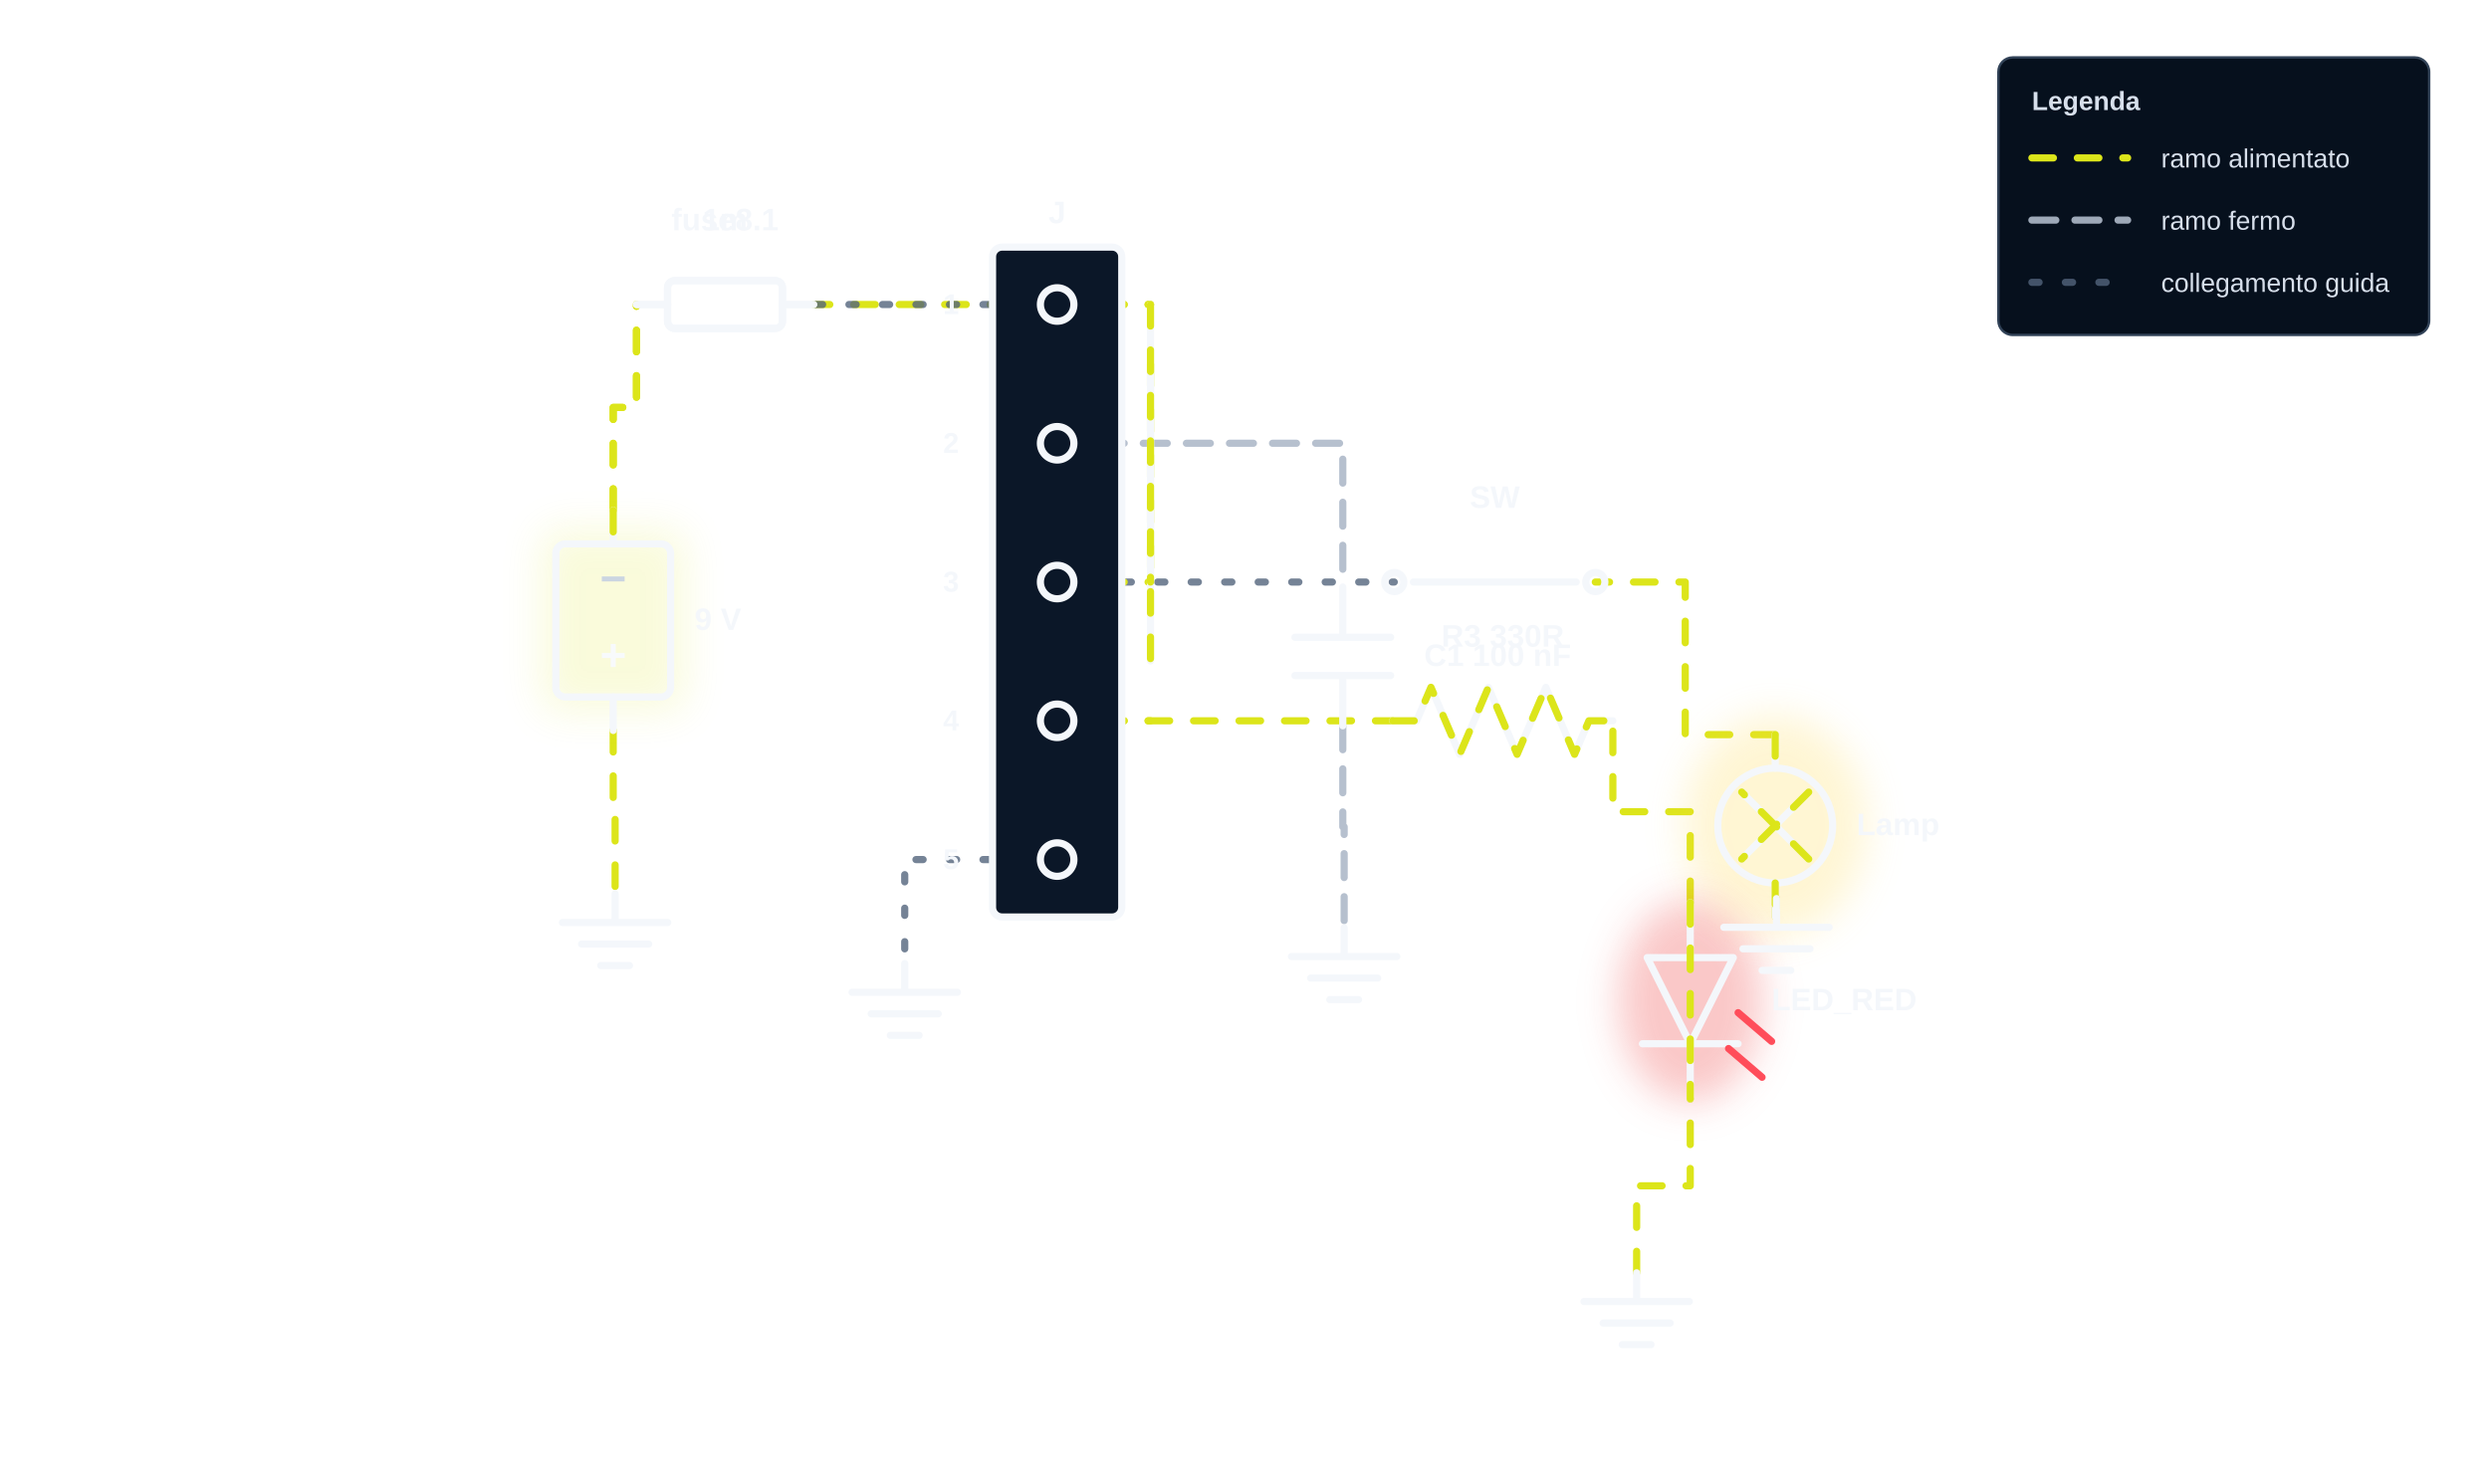
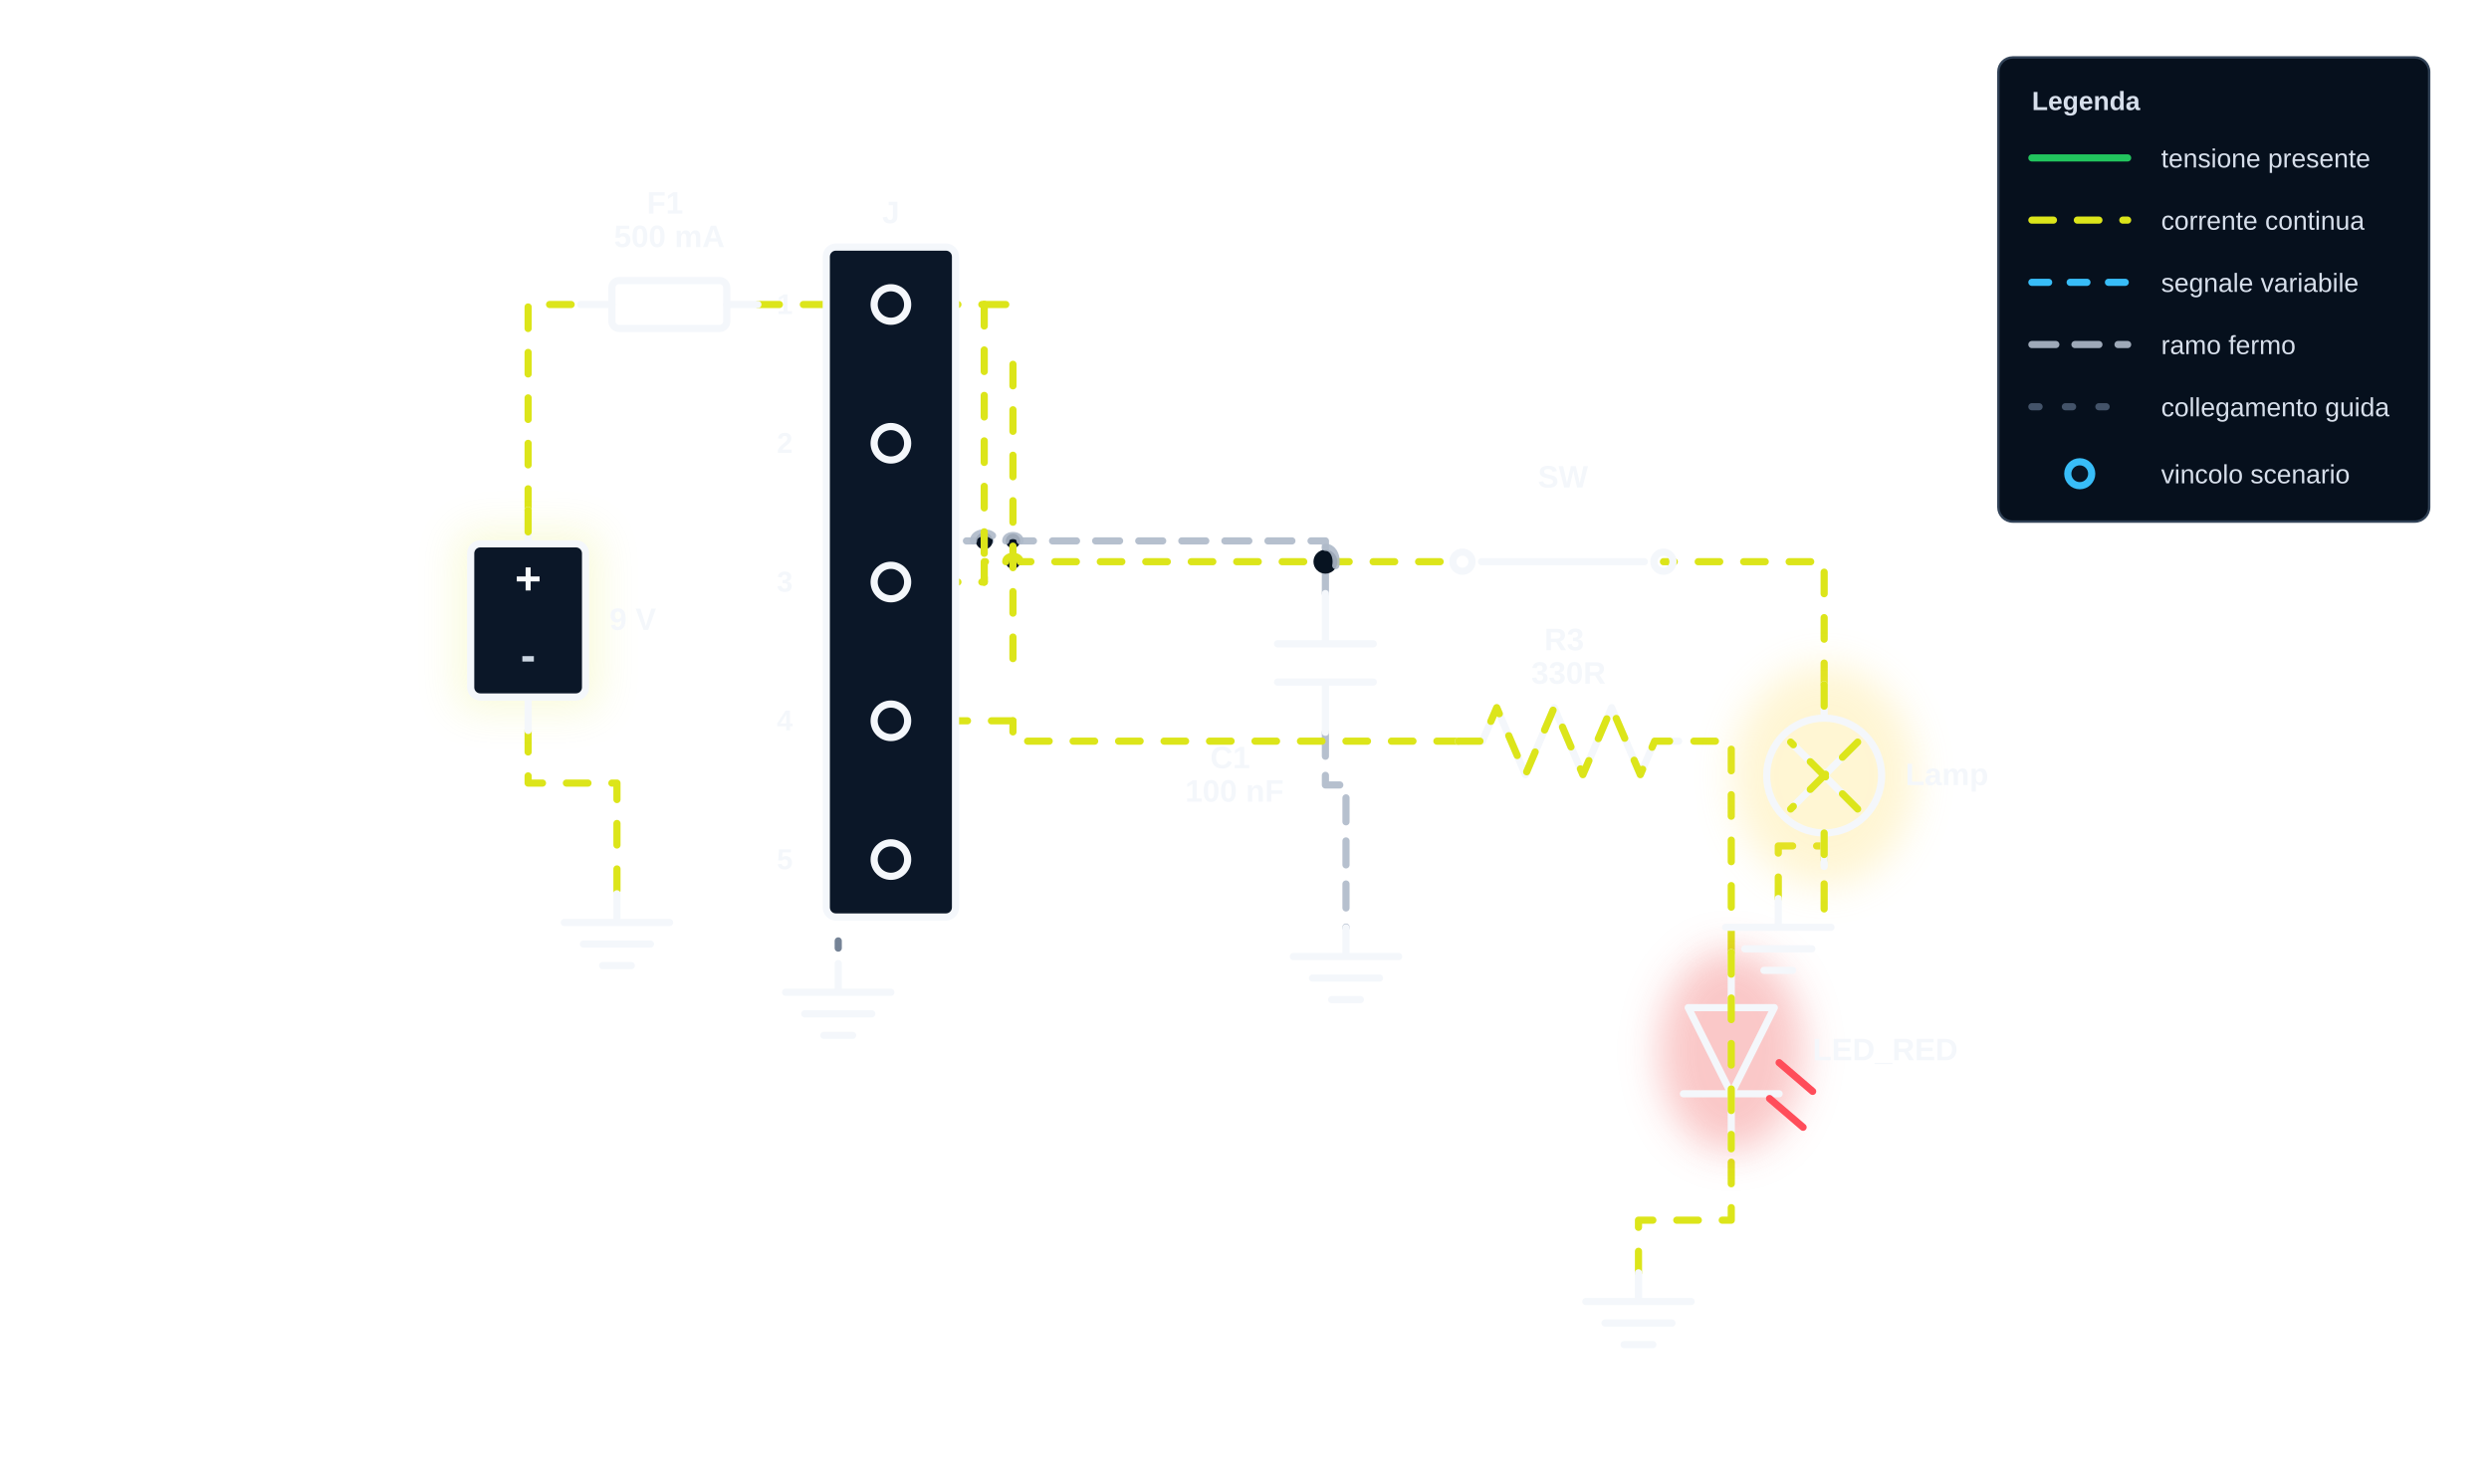
<svg xmlns="http://www.w3.org/2000/svg" class="viewer-svg" viewBox="0 0 1040 620" role="img" aria-label="Circuito equivalente dalla netlist SPICE">
  <defs>
    <filter id="ledGlow" x="-100%" y="-100%" width="300%" height="300%">
      <feGaussianBlur stdDeviation="8" />
    </filter>
  </defs>
-   <style>.viewer-svg{background:transparent;font-family:Arial,sans-serif}.wire,.symbol path,.symbol circle,.symbol rect,.connector rect,.connector circle{fill:none;stroke:#f4f7fb;stroke-width:3;stroke-linecap:round;stroke-linejoin:round}.wire.active,.component-flow{fill:none;stroke:#dce51a;stroke-width:3;stroke-linecap:round;stroke-linejoin:round;stroke-dasharray:9 10;animation:viewerCurrent 1s linear infinite}.wire.idle{stroke:#aeb9c9;stroke-dasharray:10 8;opacity:.9}.wire.guide{stroke:#52647c;stroke-dasharray:3 11;opacity:.8}.component-label{fill:#f4f7fb;font-size:13px;font-weight:700;text-anchor:middle;letter-spacing:0}.pin-label{fill:#f4f7fb;font-size:12px;font-weight:700;text-anchor:end;letter-spacing:0}.battery-polarity{fill:#cbd5e1;font-size:19px;font-weight:700;text-anchor:middle;letter-spacing:0}.battery-polarity.positive{fill:#f8fafc}.battery-glow{fill:#dce51a!important;opacity:.16;stroke:none!important;filter:url(#ledGlow);animation:viewerBatteryPulse 1.5s ease-in-out infinite}.led-glow{fill:#ef4444;opacity:.3;filter:url(#ledGlow);stroke:none;animation:viewerLedPulse 1.25s ease-in-out infinite}.lamp-glow{fill:#ffd84a;opacity:.24;filter:url(#ledGlow);stroke:none;animation:viewerLampPulse 1.4s ease-in-out infinite}.led-rays{stroke:#ff4d5a!important}.legend rect{fill:#06101d;stroke:#314257}.legend text{fill:#d7dfeb;font-size:11px;letter-spacing:0}.legend-title{font-weight:700}.legend .wire{stroke-width:3}.connector rect{fill:#0b1728}.connector circle{fill:#0b1728}@keyframes viewerCurrent{to{stroke-dashoffset:-38}}@keyframes viewerLedPulse{0%,100%{opacity:.2}50%{opacity:.48}}@keyframes viewerLampPulse{0%,100%{opacity:.16}50%{opacity:.38}}@keyframes viewerBatteryPulse{0%,100%{opacity:.1}50%{opacity:.24}}@media (prefers-reduced-motion:reduce){.wire.active,.component-flow,.led-glow,.lamp-glow,.battery-glow{animation:none}}</style>
+   <style>.viewer-svg{background:transparent;font-family:Arial,sans-serif}.wire,.symbol path,.symbol circle,.symbol rect,.connector rect,.connector circle{fill:none;stroke:#f4f7fb;stroke-width:3;stroke-linecap:round;stroke-linejoin:round}.wire.energized{fill:none;stroke:#22c55e;stroke-width:3;stroke-linecap:round;stroke-linejoin:round}.wire.active,.component-flow,.transistor-flow{fill:none;stroke:#dce51a;stroke-width:3;stroke-linecap:round;stroke-linejoin:round;stroke-dasharray:9 10;animation:viewerCurrent 1s linear infinite}.wire.transient,.component-flow.transient,.transistor-flow.transient{fill:none;stroke:#38bdf8;stroke-width:3;stroke-linecap:round;stroke-linejoin:round;stroke-dasharray:7 9;animation:viewerTransient 1.15s ease-in-out infinite alternate}.wire.idle{stroke:#aeb9c9;stroke-dasharray:10 8;opacity:.9}.wire.guide{stroke:#52647c;stroke-dasharray:3 11;opacity:.8}.wire-crossover-mask{fill:#071321;stroke:none}.wire-crossover-bridge{fill:none}.scenario-link-idle{stroke:#aeb9c9!important;stroke-dasharray:10 8;opacity:.9}.scenario-link-component{cursor:help}.component-label{fill:#f4f7fb;font-size:13px;font-weight:700;text-anchor:middle;letter-spacing:0}.terminal-label{fill:#f4f7fb;font-size:12px;font-weight:700;letter-spacing:0}.pin-label{fill:#f4f7fb;font-size:12px;font-weight:700;text-anchor:end;letter-spacing:0}.battery-polarity{fill:#cbd5e1;font-size:19px;font-weight:700;text-anchor:middle;letter-spacing:0}.battery-polarity.positive{fill:#f8fafc}.battery-body{fill:#0b1728!important}.scenario-battery-body{fill:#082334!important;stroke:#38bdf8!important}.scenario-added-component,.scenario-modified-component{cursor:help;filter:drop-shadow(0 0 3px rgba(245,158,11,.62))}.scenario-added-component .symbol path,.scenario-added-component .symbol circle,.scenario-added-component .symbol rect,.scenario-modified-component .symbol path,.scenario-modified-component .symbol circle,.scenario-modified-component .symbol rect{stroke:#f59e0b}.scenario-badge{cursor:help}.scenario-badge circle{fill:#111827;stroke:#f59e0b;stroke-width:2}.scenario-badge text{fill:#fbbf24;font-size:12px;font-weight:700;text-anchor:middle;letter-spacing:0}.battery-glow{fill:#dce51a!important;opacity:.16;stroke:none!important;filter:url(#ledGlow);animation:viewerBatteryPulse 1.5s ease-in-out infinite}.scenario-source-glow{fill:#38bdf8!important;opacity:.15;stroke:none!important;filter:url(#ledGlow);animation:viewerScenarioPulse 1.5s ease-in-out infinite}.led-glow{fill:#ef4444;opacity:.3;filter:url(#ledGlow);stroke:none;animation:viewerLedPulse 1.25s ease-in-out infinite}.lamp-glow{fill:#ffd84a;opacity:.24;filter:url(#ledGlow);stroke:none;animation:viewerLampPulse 1.4s ease-in-out infinite}.meter-body{fill:#0b1728!important}.meter-glow{fill:#dce51a!important;opacity:.13;stroke:none!important;filter:url(#ledGlow);animation:viewerMeterPulse 1.5s ease-in-out infinite}.meter-scale,.meter-tick{stroke:#94a3b8!important;stroke-width:2!important}.meter-needle{stroke:#dce51a!important;stroke-width:2.5!important}.meter-pivot{fill:#dce51a!important;stroke:none!important}.meter-name{fill:#f4f7fb;font-size:13px;font-weight:700;text-anchor:middle;letter-spacing:0}.meter-reading{fill:#dce51a;font-size:12px;font-weight:700;text-anchor:middle;letter-spacing:0}.led-rays{stroke:#ff4d5a!important}.source-wave{stroke-width:2.5!important}.legend rect{fill:#06101d;stroke:#314257}.legend text{fill:#d7dfeb;font-size:11px;letter-spacing:0}.legend-title{font-weight:700}.legend .wire{stroke-width:3}.connector rect{fill:#0b1728}.connector circle{fill:#0b1728}@keyframes viewerCurrent{to{stroke-dashoffset:-38}}@keyframes viewerTransient{from{stroke-dashoffset:18;opacity:.68}to{stroke-dashoffset:-18;opacity:1}}@keyframes viewerLedPulse{0%,100%{opacity:.2}50%{opacity:.48}}@keyframes viewerLampPulse{0%,100%{opacity:.16}50%{opacity:.38}}@keyframes viewerBatteryPulse{0%,100%{opacity:.1}50%{opacity:.24}}@keyframes viewerScenarioPulse{0%,100%{opacity:.08}50%{opacity:.24}}@keyframes viewerMeterPulse{0%,100%{opacity:.08}50%{opacity:.2}}@media (prefers-reduced-motion:reduce){.wire.active,.wire.transient,.component-flow,.transistor-flow,.led-glow,.lamp-glow,.battery-glow,.scenario-source-glow,.meter-glow{animation:none}}</style>
+   <style>.terminal-port circle{fill:#071525!important}</style>
+   <style>.node-constraint{cursor:help}.constraint-leader{fill:none;stroke:#38bdf8;stroke-width:2;stroke-dasharray:4 6;opacity:.8}.constraint-halo{fill:#38bdf8;stroke:none;opacity:.16;filter:url(#ledGlow);animation:viewerConstraintPulse 1.5s ease-in-out infinite}.constraint-node{fill:#071525;stroke:#38bdf8;stroke-width:3}.constraint-badge{fill:#082334;stroke:#38bdf8;stroke-width:1.5}.constraint-label{fill:#dff6ff;font-size:12px;font-weight:700;text-anchor:middle;letter-spacing:0}@keyframes viewerConstraintPulse{0%,100%{opacity:.1}50%{opacity:.28}}@media (prefers-reduced-motion:reduce){.constraint-halo{animation:none}}</style>
  <g class="connections">
-     <path class="wire active" d="M256.22 213.3 V170.29 H265.94 V127.27" />
-     <path class="wire active" d="M256.22 213.3 V170.29 H265.94 V127.27" />
-     <path class="wire active" d="M256.22 305.3 V339.44 H257.02 V373.57" />
-     <path class="wire idle" d="M561.07 303.35 V345.58 H561.64 V387.8" />
-     <path class="wire guide" d="M441.72 359.27 H378.03 V402.73" />
-     <path class="wire active" d="M683.85 531.99 V495.62 H706.25 V459.25" />
-     <path class="wire active" d="M742.28 375.57 V379.31 H741.75 V383.05" />
-     <path class="wire idle" d="M441.72 185.27 H561.07 V245.35" />
-     <path class="wire active" d="M441.72 127.27 H339.94 V127.27" />
-     <path class="wire guide" d="M441.72 127.27 H339.94 V127.27" />
-     <path class="wire active" d="M441.72 127.27 H480.72 V127.27" />
-     <path class="wire active" d="M441.72 127.27 H480.72 V127.27" />
-     <path class="wire active" d="M741.75 307.05 H704.16 V243.27 H666.58" />
-     <path class="wire active" d="M706.25 377.25 V339.26 H673.91 V301.27" />
-     <path class="wire active" d="M441.72 301.27 H581.91 V301.27" />
-     <path class="wire active" d="M441.72 301.27 H480.72 V301.27" />
-     <path class="wire guide" d="M441.72 243.27 H582.58 V243.27" />
-     <path class="wire active" d="M441.72 243.27 H480.72 V243.27" />
+     <path class="wire active" d="M220.67 213.3 V127.27 H242.67" />
+     <path class="wire active" d="M220.67 305.3 V327.3 H257.79 V373.57" />
+     <path class="wire idle" d="M553.81 306.08 V328.08 H562.41 V387.8" />
+     <path class="wire guide" d="M372.25 359.27 H350.25 V402.73" />
+     <path class="wire active" d="M684.62 531.99 V509.99 H723.39 V480.15" />
+     <path class="wire active" d="M743.04 375.57 V353.57 H762.2 V384.15 V362.15" />
+     <path class="wire idle" d="M553.81 248.08 V226.08 H394.25 V185.27 H372.25" />
+     <path class="wire active" d="M316.67 127.27 H372.25" />
+     <path class="wire active" d="M372.25 127.27 H411.25" />
+     <path class="wire active" d="M411.25 127.27 H423.25" />
+     <path class="wire active" d="M762.2 286.15 V234.77 H695.06" />
+     <path class="wire active" d="M723.39 398.15 V309.77 H701.39" />
+     <path class="wire active" d="M609.39 309.77 H423.25 V301.27" />
+     <path class="wire active" d="M423.25 301.27 H372.25" />
+     <path class="wire active" d="M372.25 243.27 H411.25" />
+     <path class="wire active" d="M411.25 243.27 V234.77 H611.06" />
+     <circle class="wire-crossover-mask" cx="553.81" cy="234.77" r="5" />
+     <circle class="wire-crossover-mask" cx="423.25" cy="226.08" r="3" />
+     <circle class="wire-crossover-mask" cx="411.25" cy="226.08" r="3.5" />
+     <circle class="wire-crossover-mask" cx="423.25" cy="234.77" r="3" />
+     <path class="wire idle wire-crossover-bridge" d="M553.81 228.77 C559.81 228.77 559.81 240.77 553.81 240.77" />
+     <path class="wire idle wire-crossover-bridge" d="M420.25 226.08 C420.25 223.08 426.25 223.08 426.25 226.08" />
+     <path class="wire idle wire-crossover-bridge" d="M406.75 226.08 C406.75 221.58 415.75 221.58 415.75 226.08" />
+     <path class="wire active wire-crossover-bridge" d="M420.25 234.77 C420.25 231.77 426.25 231.77 426.25 234.77" />
  </g>
  <g class="components">
-     <g class="component" transform="translate(256.22 259.3) rotate(90)">
+     <g class="component" transform="translate(220.67 259.3) rotate(90)">
      <g class="symbol">
        <rect class="battery-glow" x="-38" y="-30" width="76" height="60" rx="8" />
        <path d="M-46.0 0 H-32 M32 0 H46.0" />
        <rect class="battery-body" x="-32" y="-24" width="64" height="48" rx="4" />
-         <text class="battery-polarity" x="-16" y="5" transform="rotate(-90 -16 0)">−</text>
-         <text class="battery-polarity positive" x="16" y="5" transform="rotate(-90 16 0)">+</text>
+         <text class="battery-polarity positive" x="-16" y="5" transform="rotate(-90 -16 0)">+</text>
+         <text class="battery-polarity" x="16" y="5" transform="rotate(-90 16 0)">-</text>
      </g>
      <path class="component-flow" d="M-46.0 0 H-32" />
    </g>
-     <text class="component-label" style="text-anchor:start" x="290.22" y="263.3">9 V</text>
-     <g class="component" transform="translate(561.07 274.35) rotate(90)">
+     <text class="component-label" style="text-anchor:start" x="254.67" y="263.3">
+       <tspan x="254.67" y="263.3">9 V</tspan>
+     </text>
+     <g class="component" transform="translate(553.81 277.08) rotate(90)">
      <g class="symbol">
        <path d="M-29.0 0 H-8 M-8 -20 V20 M8 -20 V20 M8 0 H29.0" />
      </g>
    </g>
-     <text class="component-label" style="text-anchor:start" x="595.07" y="278.35">C1 100 nF</text>
-     <g class="component" transform="translate(302.94 127.27) rotate(0)">
+     <text class="component-label" style="text-anchor:middle" x="515.81" y="328.08">
+       <tspan x="515.81" y="321.08">C1</tspan>
+       <tspan x="515.81" y="335.08">100 nF</tspan>
+     </text>
+     <g class="component" transform="translate(279.67 127.27) rotate(0)">
      <g class="symbol">
        <path d="M-37.0 0 H-24 M24 0 H37.0" />
        <rect x="-24" y="-10" width="48" height="20" rx="3" />
      </g>
    </g>
-     <text class="component-label" style="text-anchor:middle" x="302.94" y="96.27">1m</text>
-     <g class="component" transform="translate(741.75 345.05) rotate(90)">
+     <text class="component-label" style="text-anchor:middle" x="279.67" y="96.27">
+       <tspan x="279.67" y="89.27">F1</tspan>
+       <tspan x="279.67" y="103.27">500 mA</tspan>
+     </text>
+     <g class="component" transform="translate(762.2 324.15) rotate(90)">
      <g class="symbol">
        <ellipse class="lamp-glow" cx="0" cy="0" rx="46" ry="38" />
        <path d="M-38.0 0 H-24 M24 0 H38.0" />
        <circle cx="0" cy="0" r="24" />
        <path d="M-14 -14 L14 14 M14 -14 L-14 14" />
      </g>
      <path class="component-flow" d="M-38.0 0 H-24 M-14 -14 L14 14 M14 -14 L-14 14 M24 0 H38.0" />
    </g>
-     <text class="component-label" style="text-anchor:start" x="775.75" y="349.05">Lamp</text>
-     <g class="component" transform="translate(706.25 418.25) rotate(90)">
+     <text class="component-label" style="text-anchor:start" x="796.2" y="328.15">
+       <tspan x="796.2" y="328.15">Lamp</tspan>
+     </text>
+     <g class="component" transform="translate(723.39 439.15) rotate(90)">
      <g class="symbol">
        <ellipse class="led-glow" cx="0" cy="0" rx="42" ry="30" />
        <path d="M-41.0 0 H-18 M-18 -18 L18 0 L-18 18 Z M18 -20 V20 M18 0 H41.0" />
        <path class="led-rays" d="M5 -20 L17 -34 M20 -16 L32 -30" />
      </g>
      <path class="component-flow" d="M-41.0 0 H41.0" />
    </g>
-     <text class="component-label" style="text-anchor:start" x="740.25" y="422.25">LED_RED</text>
-     <g class="component" transform="translate(627.91 301.27) rotate(0)">
+     <text class="component-label" style="text-anchor:start" x="757.39" y="443.15">
+       <tspan x="757.39" y="443.15">LED_RED</tspan>
+     </text>
+     <g class="component" transform="translate(655.39 309.77) rotate(0)">
      <g class="symbol">
        <path d="M-46.0 0 H-36 L-30 -14 L-18 14 L-6 -14 L6 14 L18 -14 L30 14 L36 0 H46.0" />
      </g>
      <path class="component-flow" d="M-46.0 0 H-36 L-30 -14 L-18 14 L-6 -14 L6 14 L18 -14 L30 14 L36 0 H46.0" />
    </g>
-     <text class="component-label" style="text-anchor:middle" x="627.91" y="270.27">R3 330R</text>
+     <text class="component-label" style="text-anchor:middle" x="655.39" y="278.77">
+       <tspan x="655.39" y="271.77">R3</tspan>
+       <tspan x="655.39" y="285.77">330R</tspan>
+     </text>
    <g class="connector">
-       <rect x="414.72" y="103.27" width="54" height="280" rx="4" />
-       <circle cx="441.72" cy="127.27" r="7" />
-       <text class="pin-label" x="400.72" y="131.27">1</text>
-       <circle cx="441.72" cy="185.27" r="7" />
-       <text class="pin-label" x="400.72" y="189.27">2</text>
-       <circle cx="441.72" cy="243.27" r="7" />
-       <text class="pin-label" x="400.72" y="247.27">3</text>
-       <circle cx="441.72" cy="301.27" r="7" />
-       <text class="pin-label" x="400.72" y="305.27">4</text>
-       <circle cx="441.72" cy="359.27" r="7" />
-       <text class="pin-label" x="400.72" y="363.27">5</text>
-       <text class="component-label" x="441.72" y="93.27">J</text>
+       <rect x="345.25" y="103.27" width="54" height="280" rx="4" />
+       <circle cx="372.25" cy="127.27" r="7" />
+       <text class="pin-label" x="331.25" y="131.27">1</text>
+       <circle cx="372.25" cy="185.27" r="7" />
+       <text class="pin-label" x="331.25" y="189.27">2</text>
+       <circle cx="372.25" cy="243.27" r="7" />
+       <text class="pin-label" x="331.25" y="247.27">3</text>
+       <circle cx="372.25" cy="301.27" r="7" />
+       <text class="pin-label" x="331.25" y="305.27">4</text>
+       <circle cx="372.25" cy="359.27" r="7" />
+       <text class="pin-label" x="331.25" y="363.27">5</text>
+       <text class="component-label" x="372.25" y="93.27">J</text>
    </g>
-     <g class="component" transform="translate(302.94 127.27) rotate(0)">
-       <g class="symbol">
-         <path d="M-37.0 0 H-24 M24 0 H37.0" />
-         <rect x="-24" y="-10" width="48" height="20" rx="3" />
-       </g>
-     </g>
-     <text class="component-label" style="text-anchor:middle" x="302.94" y="96.27">fuse8.1</text>
-     <g class="symbol ground" transform="translate(257.02 373.57)">
+     <g class="symbol ground" transform="translate(257.79 373.57)">
      <path d="M0 0 V12 M-22 12 H22 M-14 21 H14 M-6 30 H6" />
    </g>
-     <g class="symbol ground" transform="translate(378.03 402.73)">
+     <g class="symbol ground" transform="translate(350.25 402.73)">
      <path d="M0 0 V12 M-22 12 H22 M-14 21 H14 M-6 30 H6" />
    </g>
-     <g class="symbol ground" transform="translate(561.64 387.8)">
+     <g class="symbol ground" transform="translate(562.41 387.8)">
      <path d="M0 0 V12 M-22 12 H22 M-14 21 H14 M-6 30 H6" />
    </g>
-     <g class="symbol ground" transform="translate(683.85 531.99)">
+     <g class="symbol ground" transform="translate(684.62 531.99)">
      <path d="M0 0 V12 M-22 12 H22 M-14 21 H14 M-6 30 H6" />
    </g>
-     <g class="symbol ground" transform="translate(742.28 375.57)">
+     <g class="symbol ground" transform="translate(743.04 375.57)">
      <path d="M0 0 V12 M-22 12 H22 M-14 21 H14 M-6 30 H6" />
    </g>
-     <g class="component" transform="translate(624.58 243.27) rotate(0)">
+     <g class="component" transform="translate(653.06 234.77) rotate(0)">
      <g class="symbol">
        <circle cx="-42.0" cy="0" r="4" />
        <circle cx="42.0" cy="0" r="4" />
        <path d="M-34.0 0 H34.0" />
      </g>
    </g>
-     <text class="component-label" style="text-anchor:middle" x="624.58" y="212.27">SW</text>
-     <g class="component" transform="translate(480.72 214.27) rotate(90)">
-       <g class="symbol">
-         <path d="M-62.0 0 H62.0" />
+     <text class="component-label" style="text-anchor:middle" x="653.06" y="203.77">
+       <tspan x="653.06" y="203.77">SW</tspan>
+     </text>
+     <g class="scenario-link-component">
+       <g class="component" transform="translate(423.25 214.27) rotate(90)">
+         <g class="symbol" />
+         <path class="component-flow" d="M-62.0 0 H62.0" />
      </g>
-       <path class="component-flow" d="M-62.0 0 H62.0" />
    </g>
-     <g class="component" transform="translate(480.72 185.27) rotate(90)">
-       <g class="symbol">
-         <path d="M-58.0 0 H58.0" />
+     <g class="scenario-link-component">
+       <g class="component" transform="translate(411.25 185.27) rotate(90)">
+         <g class="symbol" />
+         <path class="component-flow" d="M-58.0 0 H58.0" />
      </g>
-       <path class="component-flow" d="M-58.0 0 H58.0" />
    </g>
  </g>
+   <g class="node-constraints" />
  <g class="legend" transform="translate(835 24)">
-     <rect width="180" height="116" rx="6" />
+     <rect width="180" height="194" rx="6" />
    <text class="legend-title" x="14" y="22">Legenda</text>
-     <path class="wire active" d="M14 42 H54" />
-     <text x="68" y="46">ramo alimentato</text>
-     <path class="wire idle" d="M14 68 H54" />
-     <text x="68" y="72">ramo fermo</text>
-     <path class="wire guide" d="M14 94 H54" />
-     <text x="68" y="98">collegamento guida</text>
+     <path class="wire energized" d="M14 42 H54" />
+     <text x="68" y="46">tensione presente</text>
+     <path class="wire active" d="M14 68 H54" />
+     <text x="68" y="72">corrente continua</text>
+     <path class="wire transient" d="M14 94 H54" />
+     <text x="68" y="98">segnale variabile</text>
+     <path class="wire idle" d="M14 120 H54" />
+     <text x="68" y="124">ramo fermo</text>
+     <path class="wire guide" d="M14 146 H54" />
+     <text x="68" y="150">collegamento guida</text>
+     <circle class="constraint-node" cx="34" cy="174" r="5" />
+     <text x="68" y="178">vincolo scenario</text>
  </g>
</svg>
